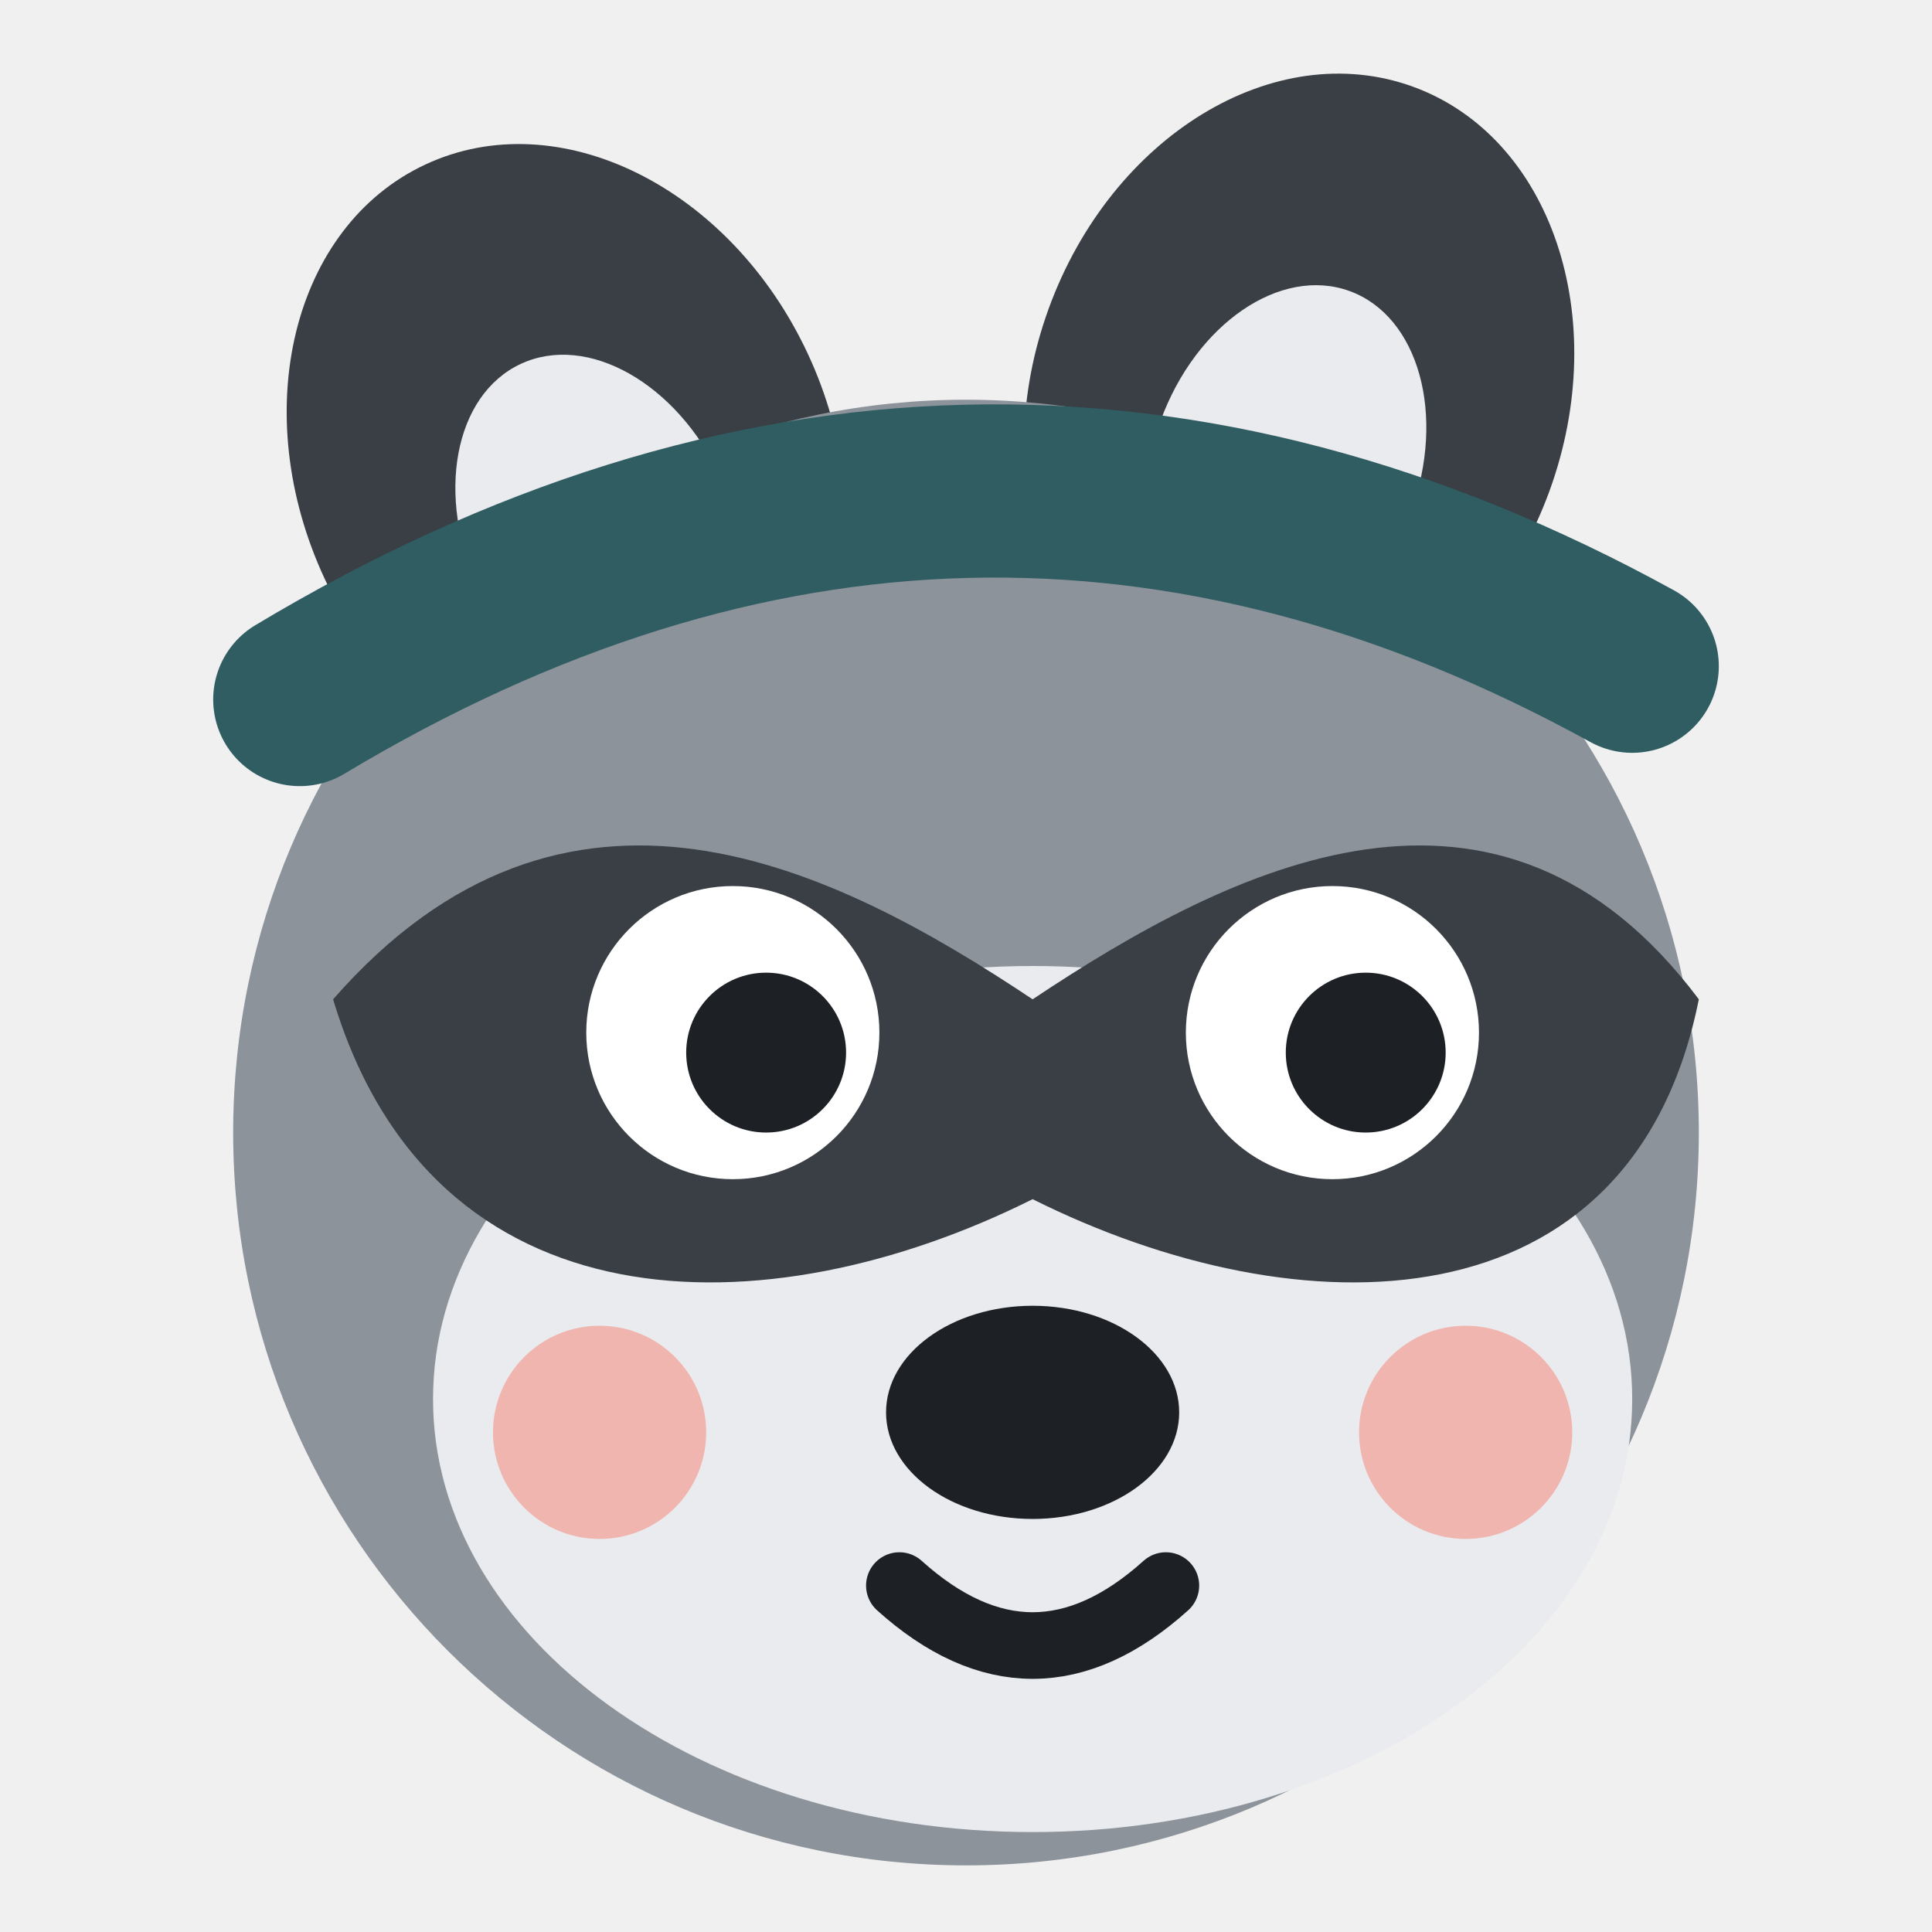
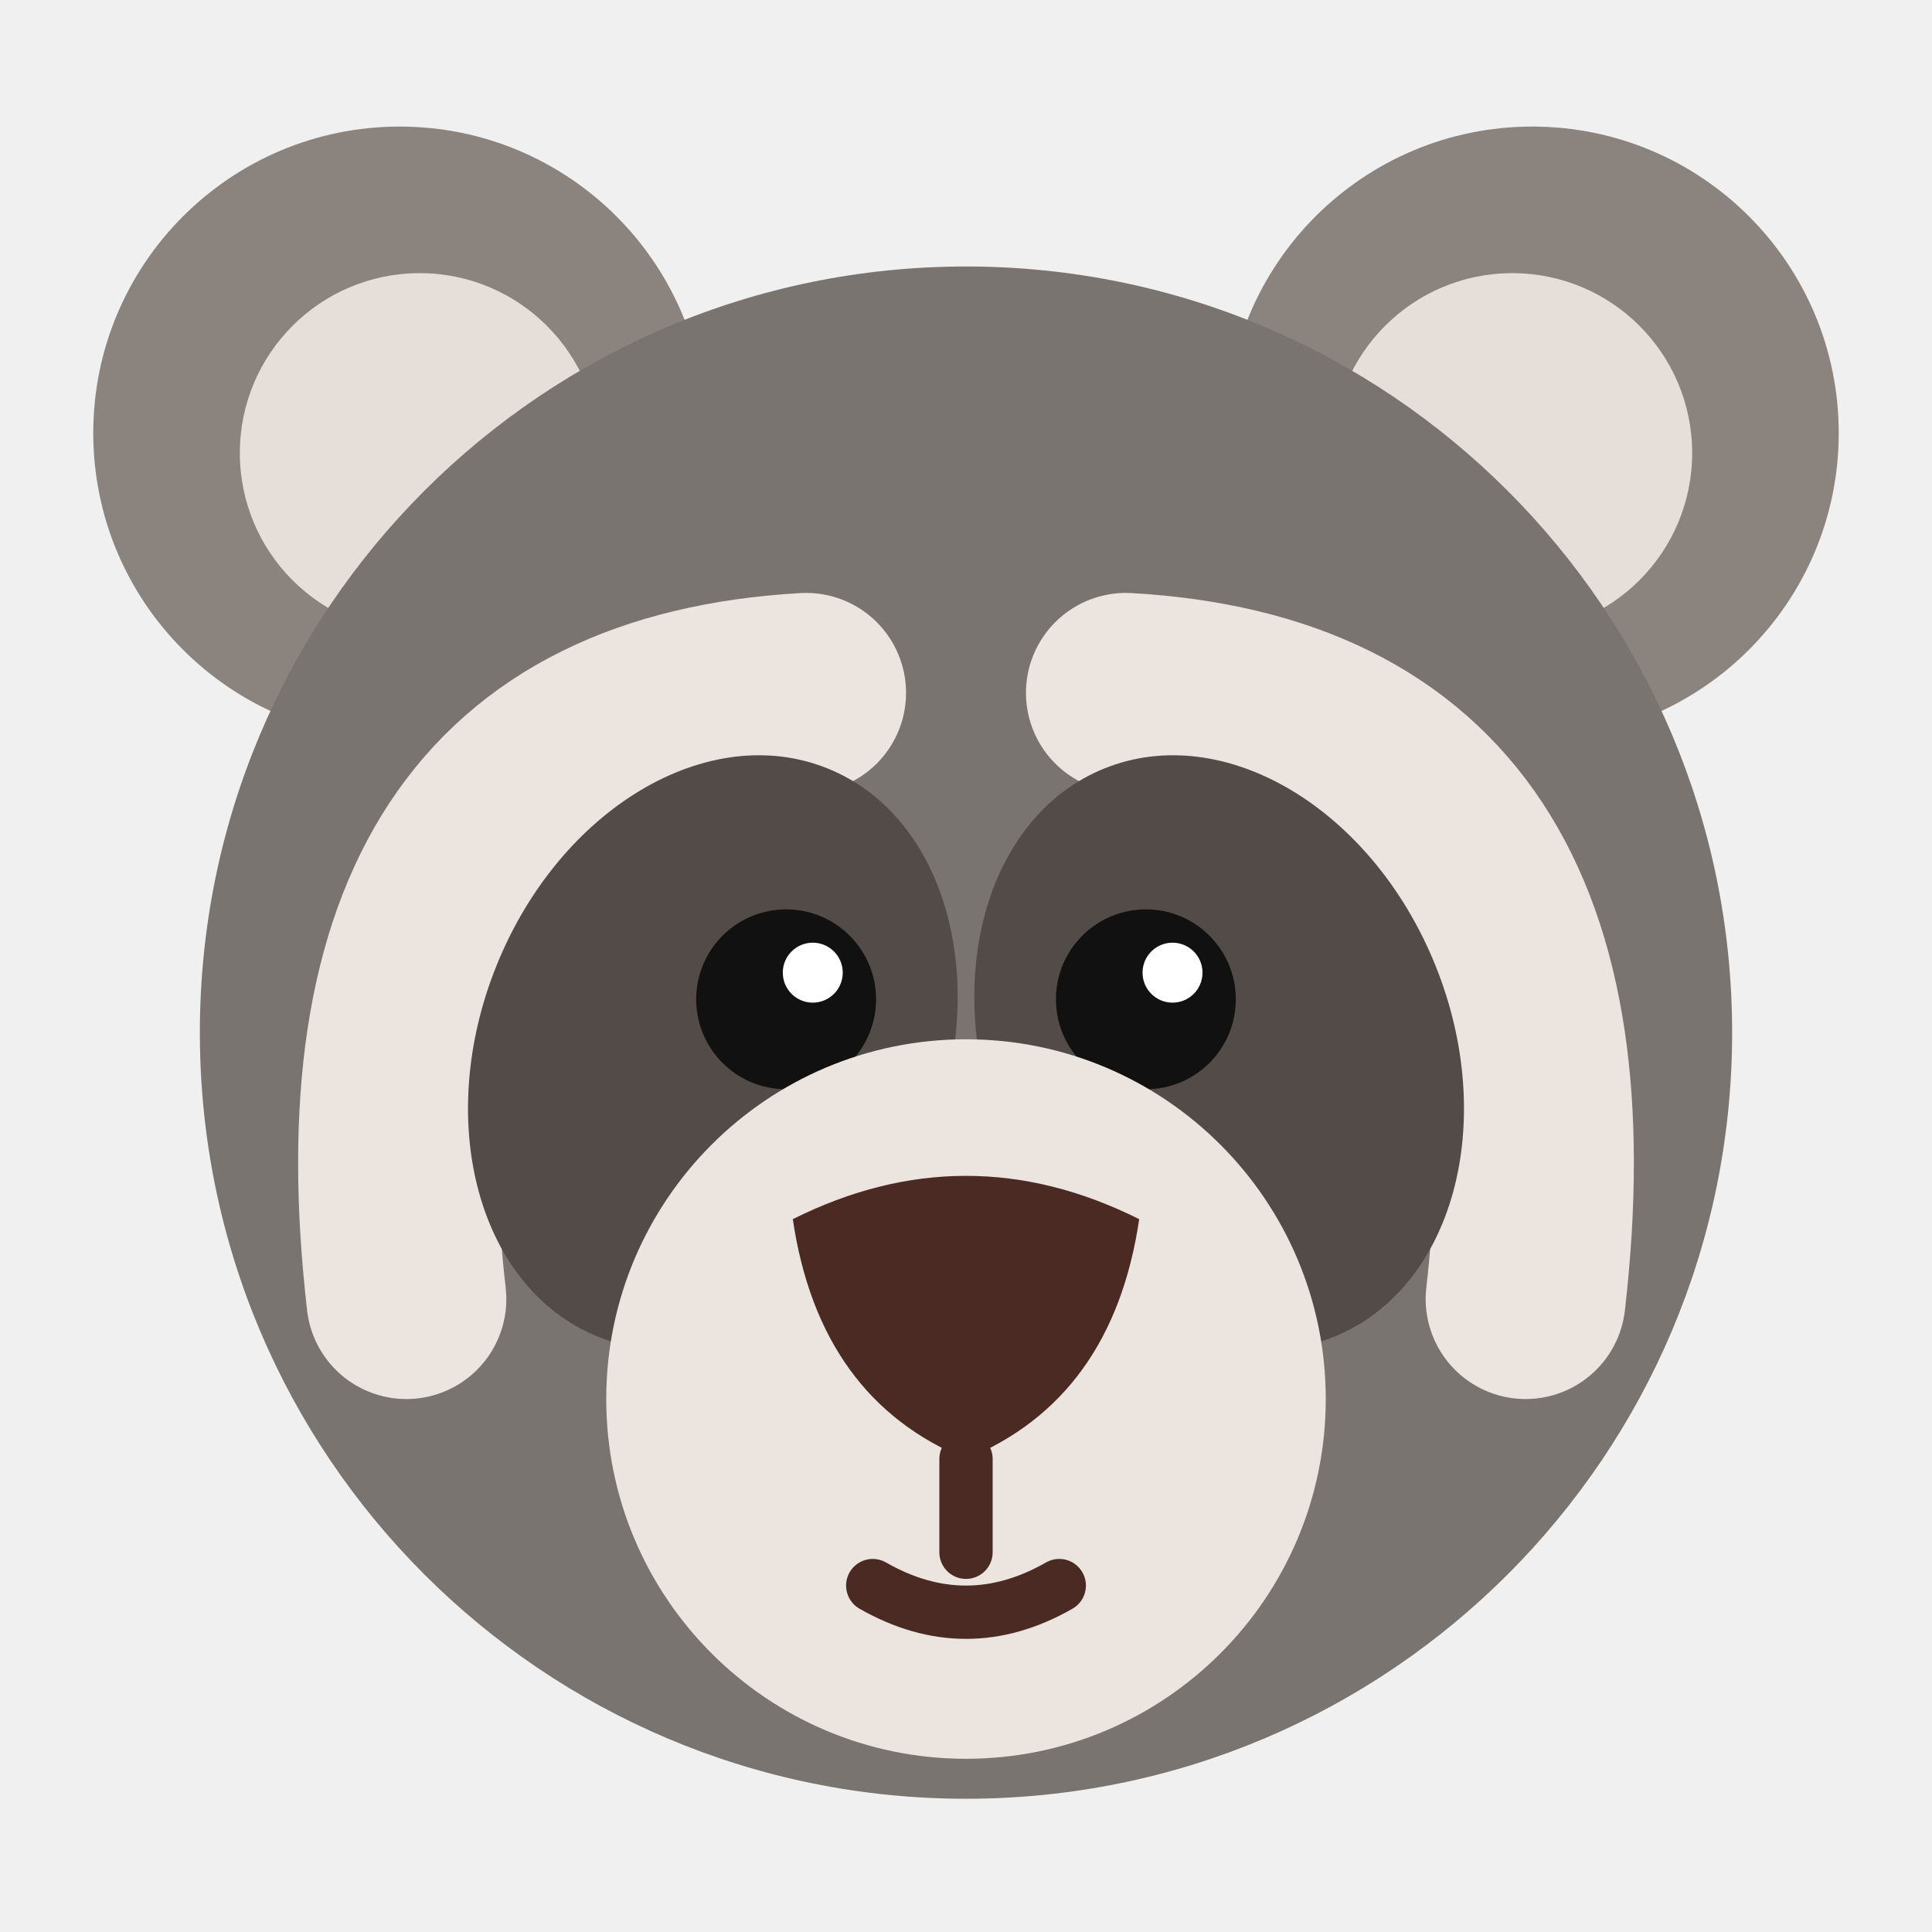
- <svg xmlns="http://www.w3.org/2000/svg" viewBox="29.5 5 29 29">
-   <ellipse cx="38" cy="12" rx="4" ry="5" transform="rotate(-25 38 12)" fill="#3a3f45" />
-   <ellipse cx="38.5" cy="13" rx="2" ry="2.8" transform="rotate(-25 38.5 13)" fill="#e9ebee" />
-   <ellipse cx="49" cy="11" rx="4" ry="5" transform="rotate(20 49 11)" fill="#3a3f45" />
-   <ellipse cx="48.8" cy="12" rx="2" ry="2.8" transform="rotate(20 48.8 12)" fill="#e9ebee" />
-   <circle cx="44" cy="22" r="11" fill="#8c939b" />
-   <ellipse cx="45" cy="26" rx="9" ry="6.5" fill="#e9ebee" />
-   <path d="M34.5 20 C38 16 42 18 45 20 C48 18 52 16 55 20 C54 25 49 25 45 23 C41 25 36 25 34.5 20 Z" fill="#3a3f45" />
-   <circle cx="40.5" cy="20.5" r="2.2" fill="#fff" />
-   <circle cx="41" cy="20.8" r="1.2" fill="#1d2125" />
-   <circle cx="49.5" cy="20.5" r="2.2" fill="#fff" />
-   <circle cx="50" cy="20.8" r="1.2" fill="#1d2125" />
-   <ellipse cx="45" cy="26.2" rx="2.2" ry="1.6" fill="#1d2125" />
-   <path d="M43 28.8 Q45 30.6 47 28.8" fill="none" stroke="#1d2125" stroke-width="1" stroke-linecap="round" />
-   <circle cx="38.5" cy="26.5" r="1.6" fill="#f2a7a0" opacity="0.8" />
-   <circle cx="51.5" cy="26.5" r="1.6" fill="#f2a7a0" opacity="0.8" />
-   <path d="M34 15.5 Q44 9.5 54 15" fill="none" stroke="#2f5d62" stroke-width="2.6" stroke-linecap="round" />
+ <svg xmlns="http://www.w3.org/2000/svg" viewBox="29.5 7 29 29">
+   <circle cx="35.5" cy="13.5" r="4.6" fill="#8a837e" />
+   <circle cx="35.8" cy="13.8" r="2.7" fill="#e6dfd9" />
+   <circle cx="52.5" cy="13.5" r="4.6" fill="#8a837e" />
+   <circle cx="52.2" cy="13.8" r="2.7" fill="#e6dfd9" />
+   <circle cx="44" cy="22.5" r="11.5" fill="#7a7470" />
+   <g fill="none" stroke="#ece5df" stroke-width="3" stroke-linecap="round">
+     <path d="M35.6 26.5 Q34.6 17.8 41.6 17.4" />
+     <path d="M52.4 26.5 Q53.4 17.8 46.4 17.4" />
+   </g>
+   <ellipse cx="40.2" cy="22.8" rx="3.5" ry="4.6" transform="rotate(22 40.2 22.8)" fill="#524b47" />
+   <ellipse cx="47.8" cy="22.8" rx="3.5" ry="4.6" transform="rotate(-22 47.8 22.8)" fill="#524b47" />
+   <circle cx="41.3" cy="22" r="1.35" fill="#111" />
+   <circle cx="46.7" cy="22" r="1.35" fill="#111" />
+   <circle cx="41.7" cy="21.6" r="0.45" fill="#fff" />
+   <circle cx="47.1" cy="21.6" r="0.45" fill="#fff" />
+   <circle cx="44" cy="28" r="5.4" fill="#ece5df" />
+   <path d="M41.4 25.3 Q44 24 46.6 25.3 Q46.2 28 44 28.9 Q41.8 28 41.4 25.3 Z" fill="#4b2a24" />
+   <path d="M44 28.9 L44 30.3 M42.6 30.8 Q44 31.6 45.4 30.8" fill="none" stroke="#4b2a24" stroke-width="0.8" stroke-linecap="round" />
</svg>
